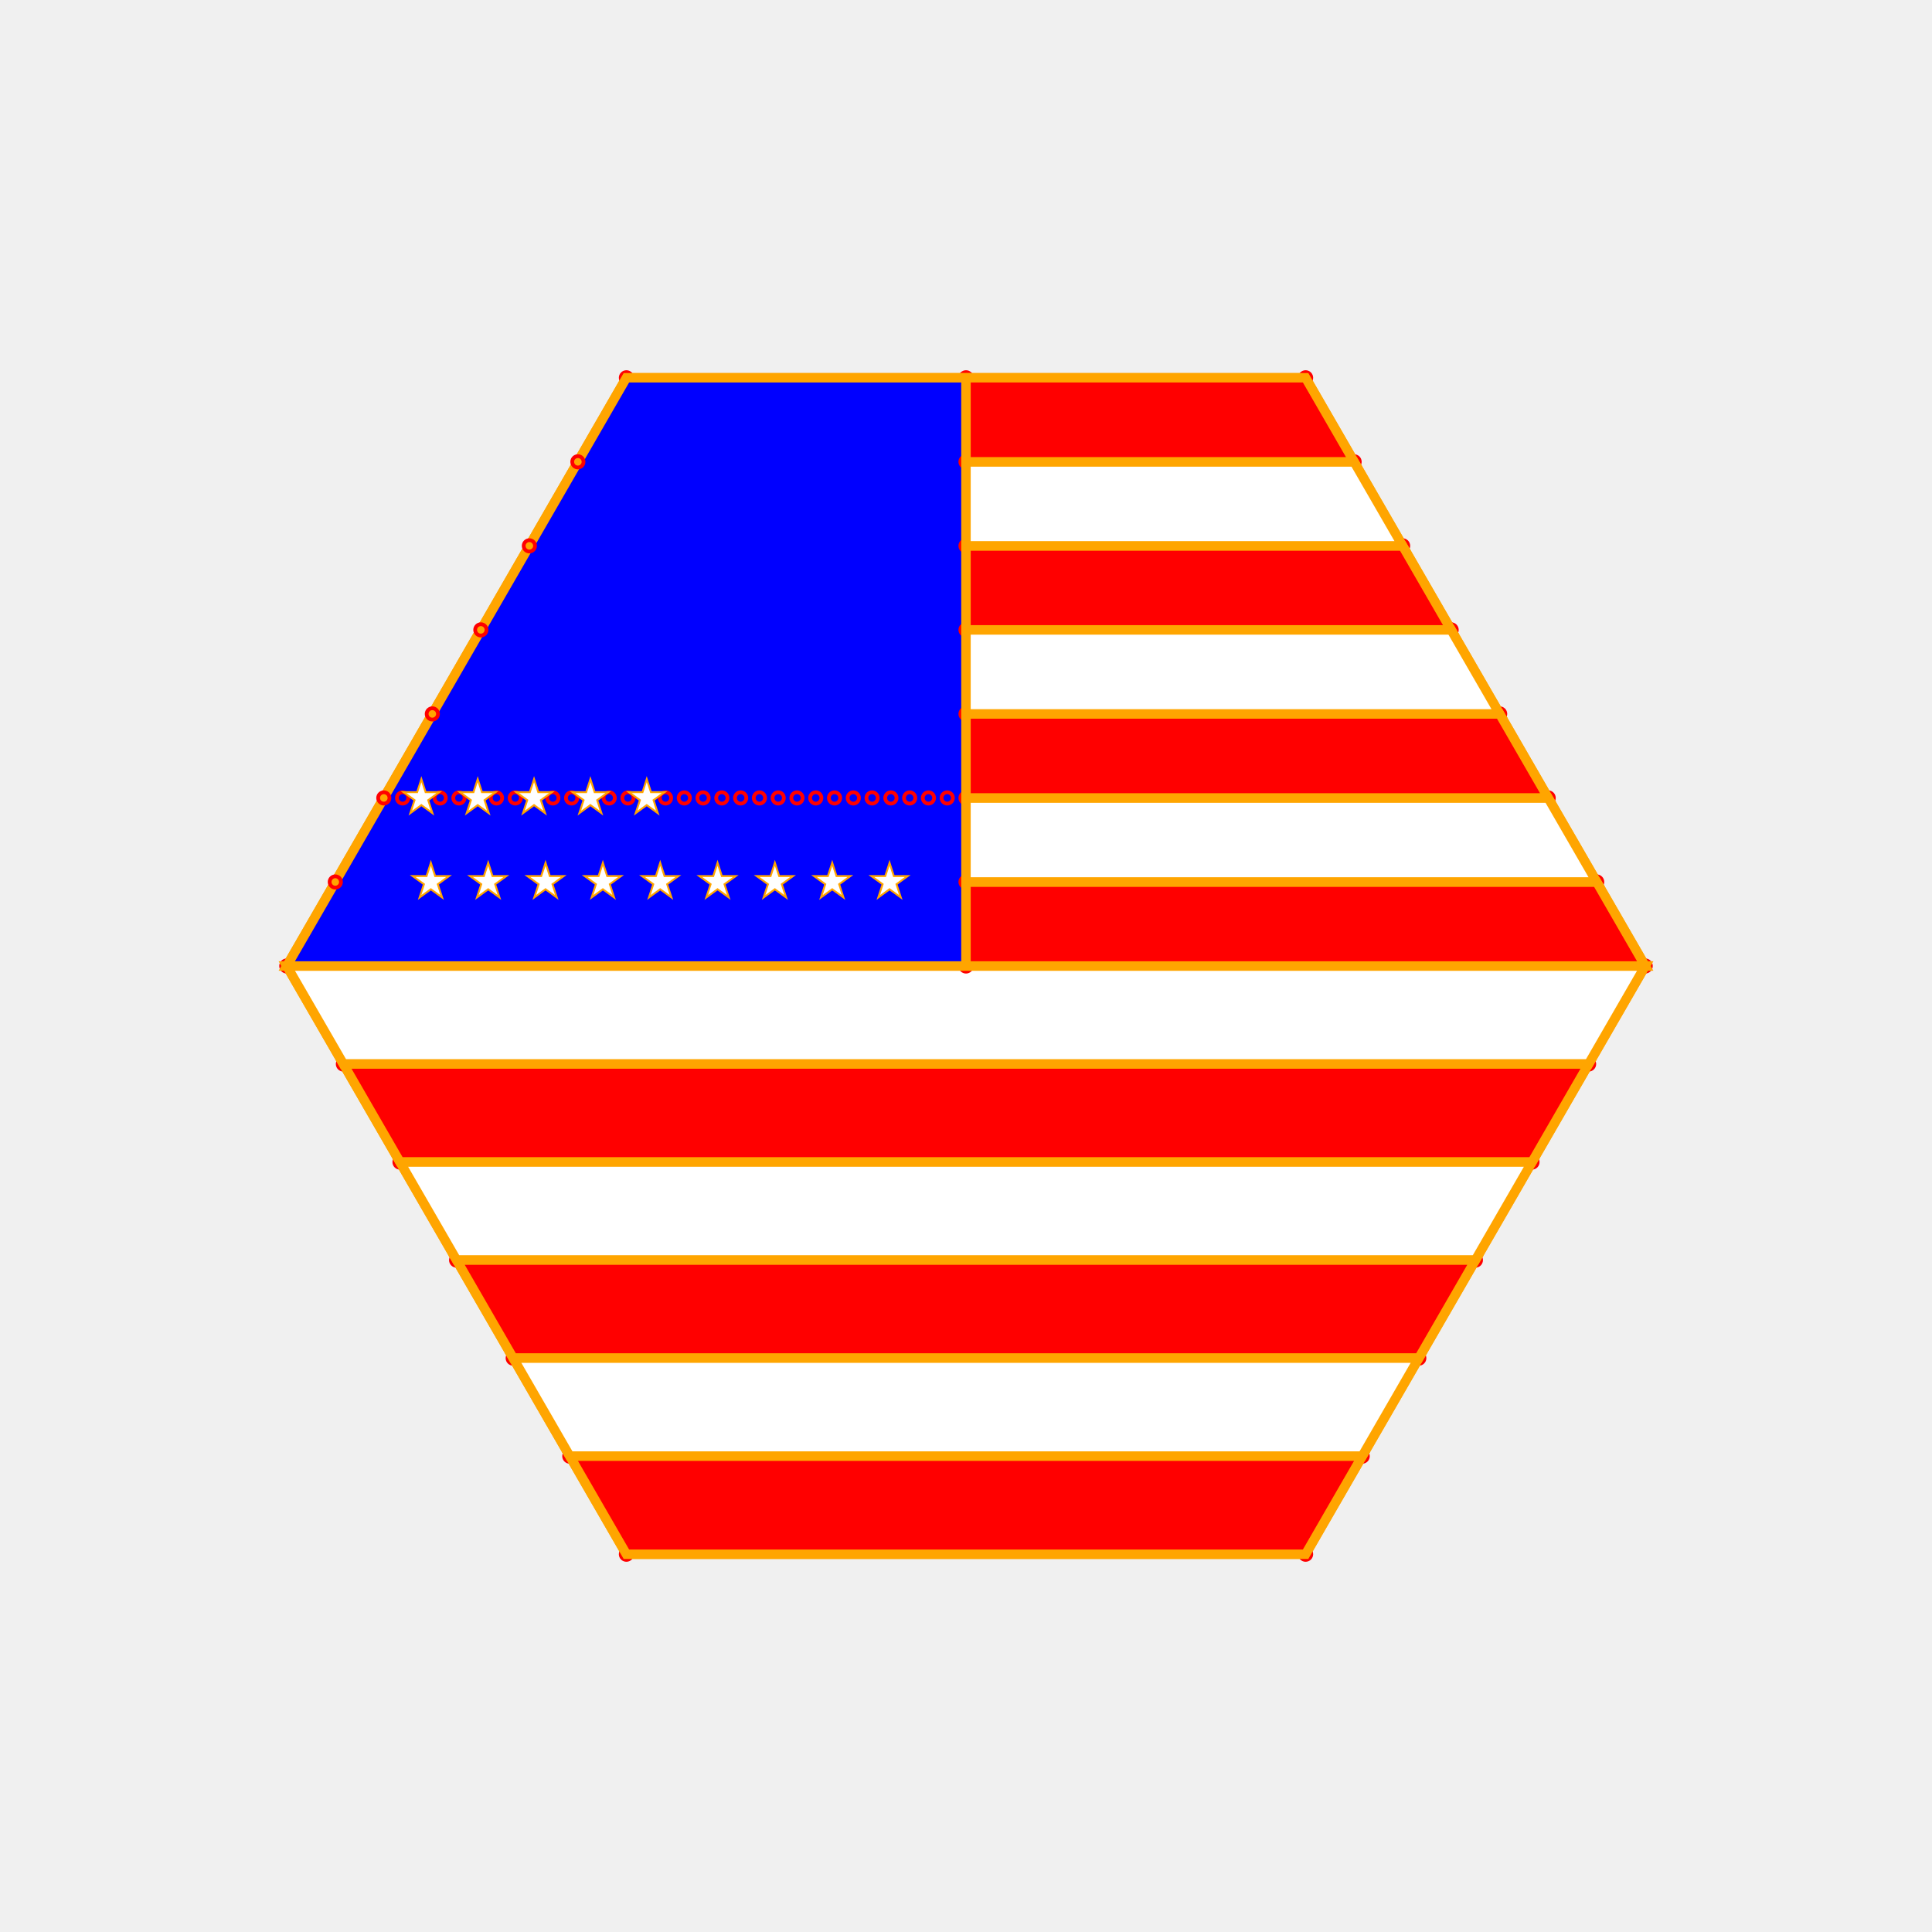
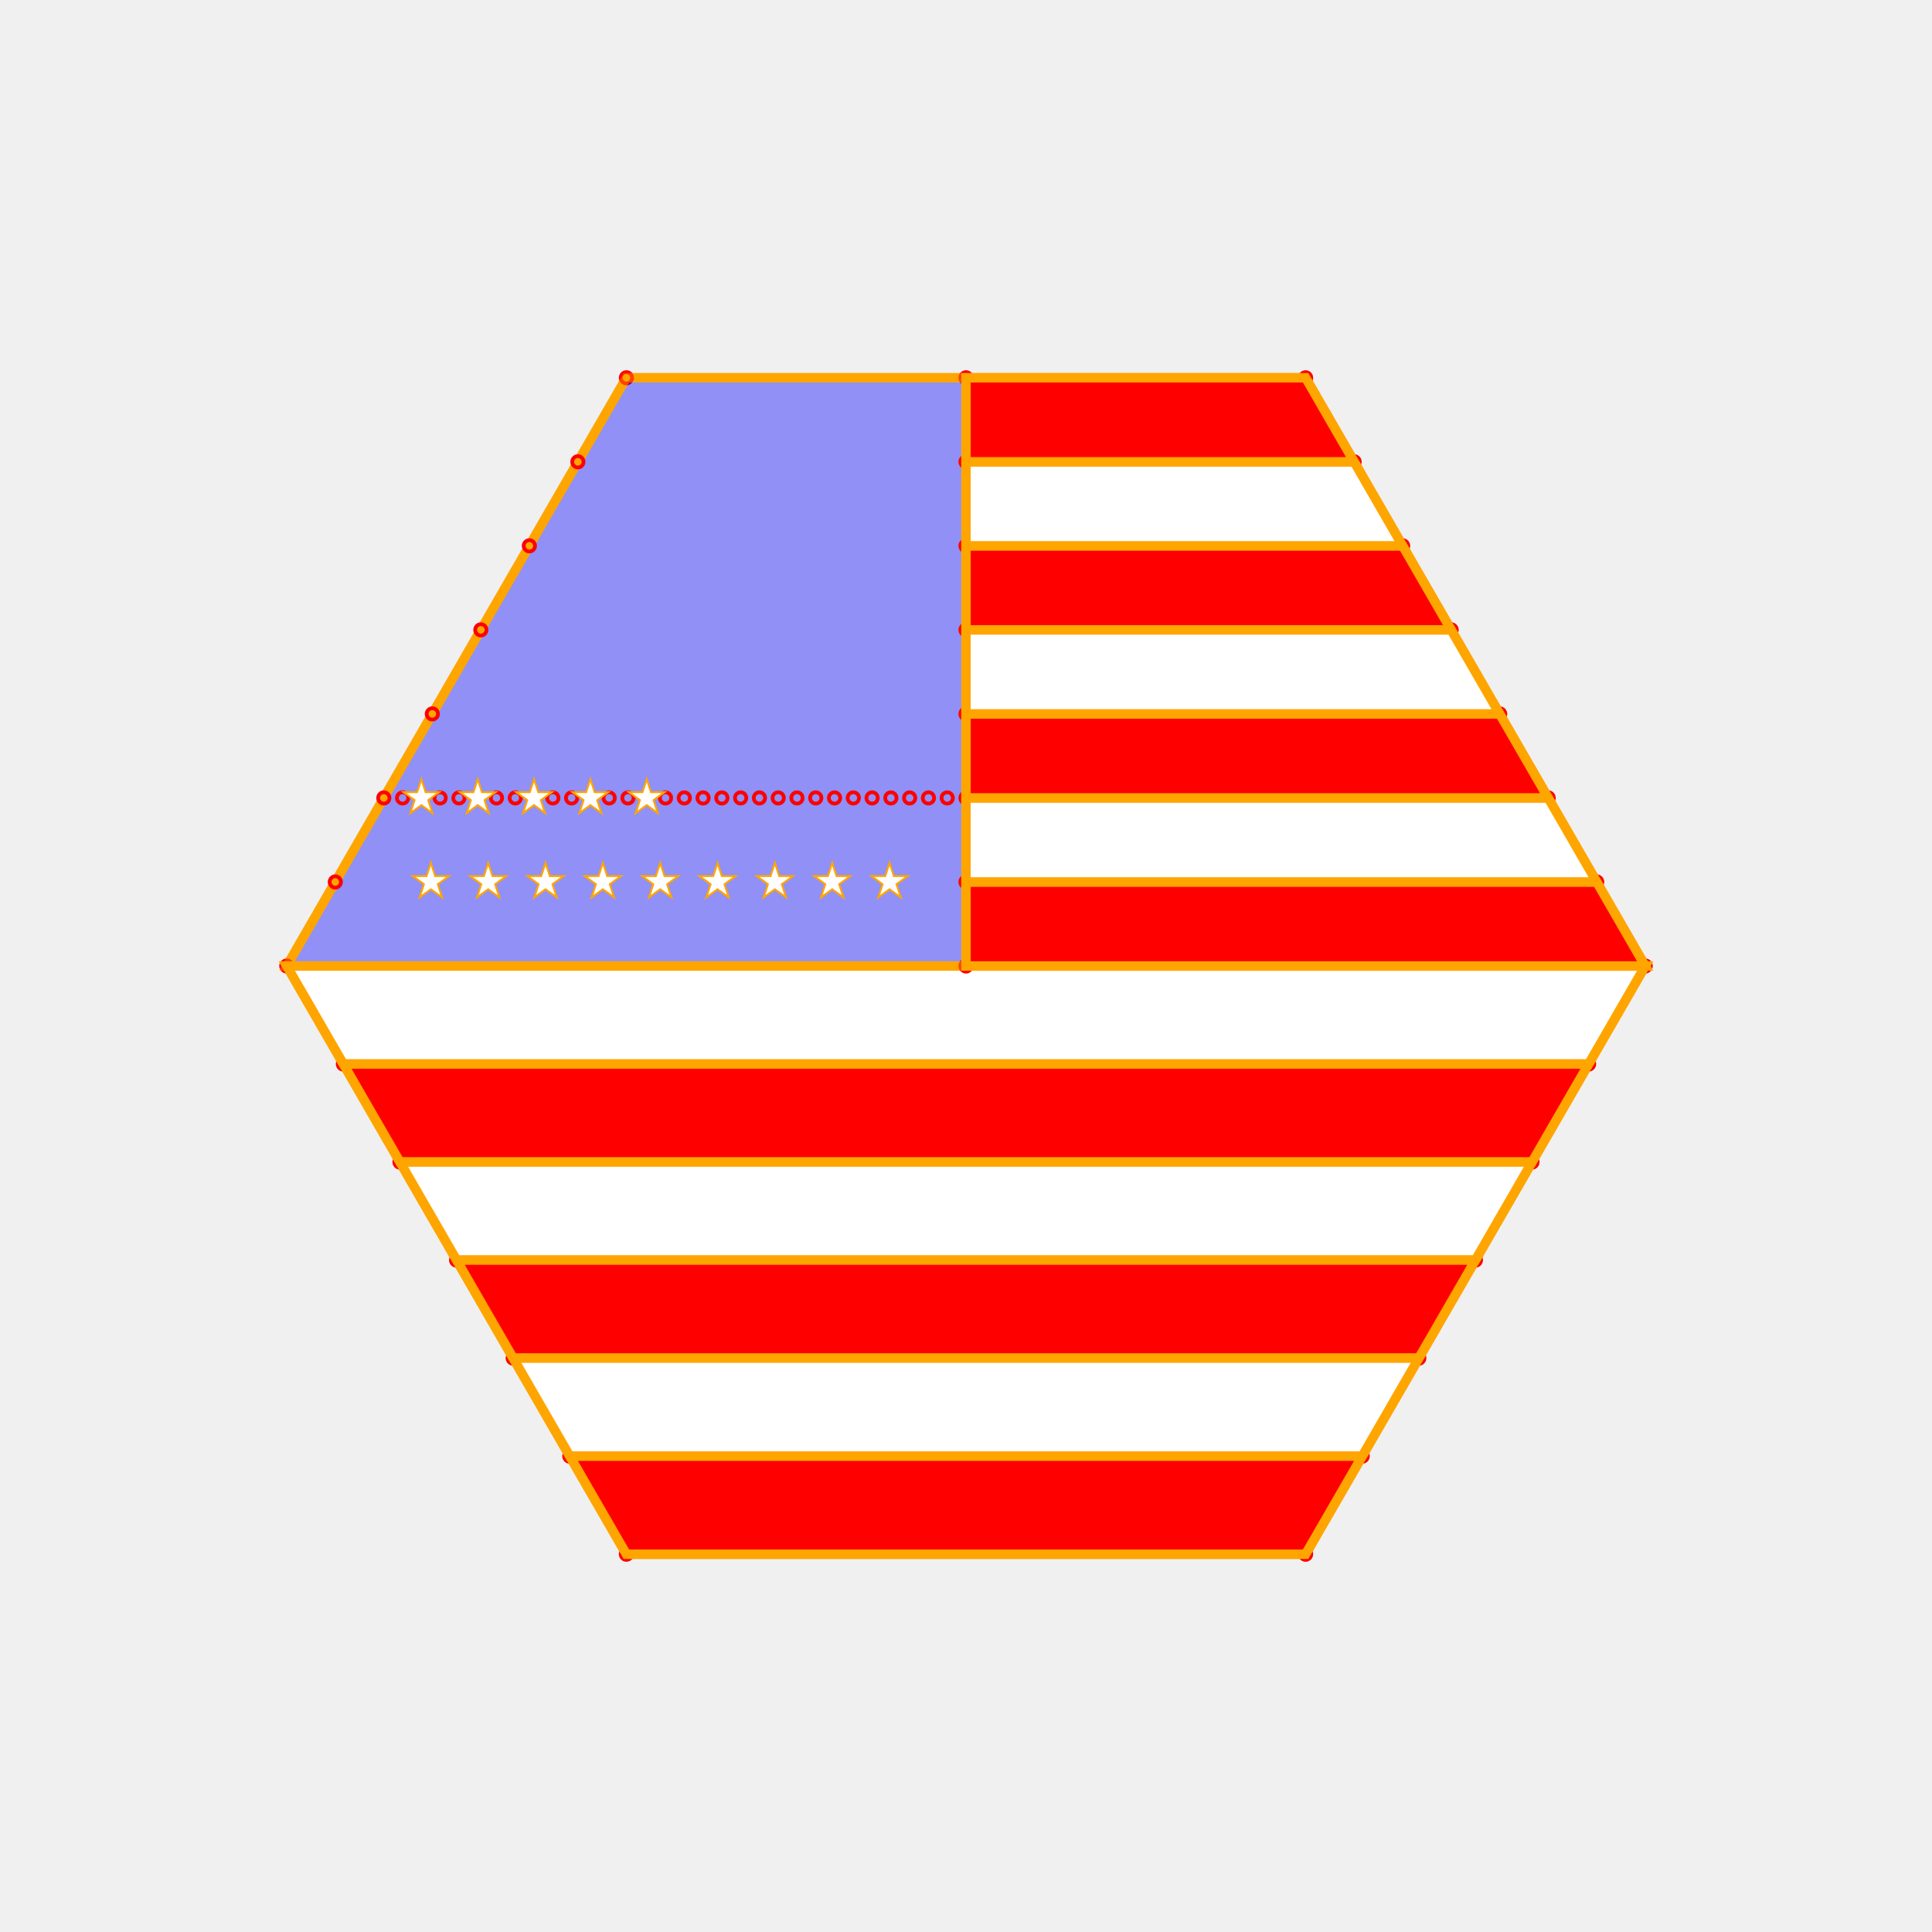
<svg xmlns="http://www.w3.org/2000/svg" width="1024" height="1024" desc="Created by KTab" version="1.2">
-   <path stroke="orange" stroke-width="5" fill="none" d="M 692.0 200.231 L 332.0 200.231 L 152.0 512.0 L 332.0 823.769 L 692.0 823.769 L 872.0 512.0 Z" />
+   <path stroke="orange" stroke-width="5" fill="none" opacity="1.0" d="M 692.0 200.231 L 332.0 200.231 L 152.0 512.0 L 332.0 823.769 L 692.0 823.769 L 872.0 512.0 Z" />
  <circle cx="872.0" cy="512.0" r="3" fill="none" stroke="red" stroke-width="2" />
  <circle cx="152.0" cy="512.0" r="3" fill="none" stroke="red" stroke-width="2" />
  <circle cx="692.0" cy="823.769" r="3" fill="none" stroke="red" stroke-width="2" />
  <circle cx="332.0" cy="823.769" r="3" fill="none" stroke="red" stroke-width="2" />
  <circle cx="722" cy="771.808" r="3" fill="none" stroke="red" stroke-width="2" />
  <circle cx="752" cy="719.846" r="3" fill="none" stroke="red" stroke-width="2" />
  <circle cx="782" cy="667.885" r="3" fill="none" stroke="red" stroke-width="2" />
  <circle cx="812.0" cy="615.923" r="3" fill="none" stroke="red" stroke-width="2" />
  <circle cx="842" cy="563.962" r="3" fill="none" stroke="red" stroke-width="2" />
  <circle cx="302" cy="771.808" r="3" fill="none" stroke="red" stroke-width="2" />
  <circle cx="272" cy="719.846" r="3" fill="none" stroke="red" stroke-width="2" />
  <circle cx="242" cy="667.885" r="3" fill="none" stroke="red" stroke-width="2" />
  <circle cx="212" cy="615.923" r="3" fill="none" stroke="red" stroke-width="2" />
  <circle cx="182" cy="563.962" r="3" fill="none" stroke="red" stroke-width="2" />
-   <path stroke="orange" stroke-width="5" fill="white" d="M 182 563.962 L 842 563.962 L 872.0 512.0 L 152.0 512.0 Z" />
-   <path stroke="orange" stroke-width="5" fill="red" d="M 212 615.923 L 812.0 615.923 L 842 563.962 L 182 563.962 Z" />
-   <path stroke="orange" stroke-width="5" fill="white" d="M 242 667.885 L 782 667.885 L 812.0 615.923 L 212 615.923 Z" />
-   <path stroke="orange" stroke-width="5" fill="red" d="M 272 719.846 L 752 719.846 L 782 667.885 L 242 667.885 Z" />
-   <path stroke="orange" stroke-width="5" fill="white" d="M 302 771.808 L 722 771.808 L 752 719.846 L 272 719.846 Z" />
-   <path stroke="orange" stroke-width="5" fill="red" d="M 332.0 823.769 L 692.0 823.769 L 722 771.808 L 302 771.808 Z" />
+   <path stroke="orange" stroke-width="5" fill="white" opacity="1.0" d="M 182 563.962 L 842 563.962 L 872.0 512.0 L 152.0 512.0 Z" />
+   <path stroke="orange" stroke-width="5" fill="red" opacity="1.0" d="M 212 615.923 L 812.0 615.923 L 842 563.962 L 182 563.962 Z" />
+   <path stroke="orange" stroke-width="5" fill="white" opacity="1.0" d="M 242 667.885 L 782 667.885 L 812.0 615.923 L 212 615.923 Z" />
+   <path stroke="orange" stroke-width="5" fill="red" opacity="1.0" d="M 272 719.846 L 752 719.846 L 782 667.885 L 242 667.885 Z" />
+   <path stroke="orange" stroke-width="5" fill="white" opacity="1.0" d="M 302 771.808 L 722 771.808 L 752 719.846 L 272 719.846 Z" />
+   <path stroke="orange" stroke-width="5" fill="red" opacity="1.0" d="M 332.0 823.769 L 692.0 823.769 L 722 771.808 L 302 771.808 Z" />
  <circle cx="692.0" cy="200.231" r="3" fill="none" stroke="red" stroke-width="2" />
  <circle cx="717.714" cy="244.769" r="3" fill="none" stroke="red" stroke-width="2" />
  <circle cx="743.429" cy="289.308" r="3" fill="none" stroke="red" stroke-width="2" />
  <circle cx="769.143" cy="333.846" r="3" fill="none" stroke="red" stroke-width="2" />
  <circle cx="794.857" cy="378.385" r="3" fill="none" stroke="red" stroke-width="2" />
  <circle cx="820.571" cy="422.923" r="3" fill="none" stroke="red" stroke-width="2" />
  <circle cx="846.286" cy="467.462" r="3" fill="none" stroke="red" stroke-width="2" />
  <circle cx="332.0" cy="200.231" r="3" fill="none" stroke="red" stroke-width="2" />
  <circle cx="512.0" cy="512.0" r="3" fill="none" stroke="red" stroke-width="2" />
  <circle cx="512.0" cy="200.231" r="3" fill="none" stroke="red" stroke-width="2" />
  <path d="M 512.0 512.0 L 512.0 200.231" stroke="orange" stroke-width="5" />
-   <path stroke="orange" stroke-width="5" fill="blue" d="M 512.0 512.0 L 512.0 200.231 L 332.0 200.231 L 152.0 512.0 Z" />
+   <path stroke="orange" stroke-width="5" fill="blue" opacity="0.4" d="M 512.0 512.0 L 512.0 200.231 L 332.0 200.231 L 152.0 512.0 Z" />
  <circle cx="512.0" cy="244.769" r="3" fill="none" stroke="red" stroke-width="2" />
  <circle cx="512.0" cy="289.308" r="3" fill="none" stroke="red" stroke-width="2" />
  <circle cx="512.0" cy="333.846" r="3" fill="none" stroke="red" stroke-width="2" />
  <circle cx="512.0" cy="378.385" r="3" fill="none" stroke="red" stroke-width="2" />
  <circle cx="512" cy="422.923" r="3" fill="none" stroke="red" stroke-width="2" />
  <circle cx="512" cy="467.462" r="3" fill="none" stroke="red" stroke-width="2" />
-   <path stroke="orange" stroke-width="5" fill="red" d="M 872.0 512.0 L 846.286 467.462 L 512 467.462 L 512.0 512.0 Z" />
-   <path stroke="orange" stroke-width="5" fill="white" d="M 846.286 467.462 L 820.571 422.923 L 512 422.923 L 512 467.462 Z" />
-   <path stroke="orange" stroke-width="5" fill="red" d="M 820.571 422.923 L 794.857 378.385 L 512.0 378.385 L 512 422.923 Z" />
-   <path stroke="orange" stroke-width="5" fill="white" d="M 794.857 378.385 L 769.143 333.846 L 512.0 333.846 L 512.0 378.385 Z" />
-   <path stroke="orange" stroke-width="5" fill="red" d="M 769.143 333.846 L 743.429 289.308 L 512.0 289.308 L 512.0 333.846 Z" />
-   <path stroke="orange" stroke-width="5" fill="white" d="M 743.429 289.308 L 717.714 244.769 L 512.0 244.769 L 512.0 289.308 Z" />
-   <path stroke="orange" stroke-width="5" fill="red" d="M 717.714 244.769 L 692.0 200.231 L 512.0 200.231 L 512.0 244.769 Z" />
+   <path stroke="orange" stroke-width="5" fill="red" opacity="1.0" d="M 872.0 512.0 L 846.286 467.462 L 512 467.462 L 512.0 512.0 Z" />
+   <path stroke="orange" stroke-width="5" fill="white" opacity="1.0" d="M 846.286 467.462 L 820.571 422.923 L 512 422.923 L 512 467.462 Z" />
+   <path stroke="orange" stroke-width="5" fill="red" opacity="1.0" d="M 820.571 422.923 L 794.857 378.385 L 512.0 378.385 L 512 422.923 Z" />
+   <path stroke="orange" stroke-width="5" fill="white" opacity="1.0" d="M 794.857 378.385 L 769.143 333.846 L 512.0 333.846 L 512.0 378.385 Z" />
+   <path stroke="orange" stroke-width="5" fill="red" opacity="1.0" d="M 769.143 333.846 L 743.429 289.308 L 512.0 289.308 L 512.0 333.846 Z" />
+   <path stroke="orange" stroke-width="5" fill="white" opacity="1.0" d="M 743.429 289.308 L 717.714 244.769 L 512.0 244.769 L 512.0 289.308 Z" />
+   <path stroke="orange" stroke-width="5" fill="red" opacity="1.0" d="M 717.714 244.769 L 692.0 200.231 L 512.0 200.231 L 512.0 244.769 Z" />
  <circle cx="306.286" cy="244.769" r="3" fill="none" stroke="red" stroke-width="2" />
  <circle cx="280.571" cy="289.308" r="3" fill="none" stroke="red" stroke-width="2" />
  <circle cx="254.857" cy="333.846" r="3" fill="none" stroke="red" stroke-width="2" />
  <circle cx="229.143" cy="378.385" r="3" fill="none" stroke="red" stroke-width="2" />
  <circle cx="203.429" cy="422.923" r="3" fill="none" stroke="red" stroke-width="2" />
  <circle cx="177.714" cy="467.462" r="3" fill="none" stroke="red" stroke-width="2" />
-   <path stroke="orange" stroke-width="1" fill="white" d="M 228.364 457.332 L 226.089 464.331 L 218.73 464.331 L 224.684 468.657 L 222.409 475.657 L 228.364 471.331 L 234.318 475.657 L 232.044 468.657 L 237.998 464.331 L 230.638 464.331 Z" />
-   <path stroke="orange" stroke-width="1" fill="white" d="M 258.753 457.332 L 256.479 464.331 L 249.119 464.331 L 255.073 468.657 L 252.799 475.657 L 258.753 471.331 L 264.707 475.657 L 262.433 468.657 L 268.387 464.331 L 261.028 464.331 Z" />
-   <path stroke="orange" stroke-width="1" fill="white" d="M 289.143 457.332 L 286.869 464.331 L 279.509 464.331 L 285.463 468.657 L 283.189 475.657 L 289.143 471.331 L 295.097 475.657 L 292.823 468.657 L 298.777 464.331 L 291.417 464.331 Z" />
-   <path stroke="orange" stroke-width="1" fill="white" d="M 319.532 457.332 L 317.258 464.331 L 309.898 464.331 L 315.853 468.657 L 313.578 475.657 L 319.532 471.331 L 325.487 475.657 L 323.212 468.657 L 329.167 464.331 L 321.807 464.331 Z" />
-   <path stroke="orange" stroke-width="1" fill="white" d="M 349.922 457.332 L 347.648 464.331 L 340.288 464.331 L 346.242 468.657 L 343.968 475.657 L 349.922 471.331 L 355.876 475.657 L 353.602 468.657 L 359.556 464.331 L 352.196 464.331 Z" />
-   <path stroke="orange" stroke-width="1" fill="white" d="M 380.312 457.332 L 378.037 464.331 L 370.678 464.331 L 376.632 468.657 L 374.358 475.657 L 380.312 471.331 L 386.266 475.657 L 383.992 468.657 L 389.946 464.331 L 382.586 464.331 Z" />
-   <path stroke="orange" stroke-width="1" fill="white" d="M 410.701 457.332 L 408.427 464.331 L 401.067 464.331 L 407.021 468.657 L 404.747 475.657 L 410.701 471.331 L 416.655 475.657 L 414.381 468.657 L 420.335 464.331 L 412.976 464.331 Z" />
-   <path stroke="orange" stroke-width="1" fill="white" d="M 441.091 457.332 L 438.817 464.331 L 431.457 464.331 L 437.411 468.657 L 435.137 475.657 L 441.091 471.331 L 447.045 475.657 L 444.771 468.657 L 450.725 464.331 L 443.365 464.331 Z" />
-   <path stroke="orange" stroke-width="1" fill="white" d="M 471.481 457.332 L 469.206 464.331 L 461.846 464.331 L 467.801 468.657 L 465.526 475.657 L 471.481 471.331 L 477.435 475.657 L 475.16 468.657 L 481.115 464.331 L 473.755 464.331 Z" />
+   <path stroke="orange" stroke-width="1" fill="white" opacity="1.0" d="M 228.364 457.332 L 226.089 464.331 L 218.73 464.331 L 224.684 468.657 L 222.409 475.657 L 228.364 471.331 L 234.318 475.657 L 232.044 468.657 L 237.998 464.331 L 230.638 464.331 Z" />
+   <path stroke="orange" stroke-width="1" fill="white" opacity="1.0" d="M 258.753 457.332 L 256.479 464.331 L 249.119 464.331 L 255.073 468.657 L 252.799 475.657 L 258.753 471.331 L 264.707 475.657 L 262.433 468.657 L 268.387 464.331 L 261.028 464.331 Z" />
+   <path stroke="orange" stroke-width="1" fill="white" opacity="1.0" d="M 289.143 457.332 L 286.869 464.331 L 279.509 464.331 L 285.463 468.657 L 283.189 475.657 L 289.143 471.331 L 295.097 475.657 L 292.823 468.657 L 298.777 464.331 L 291.417 464.331 Z" />
+   <path stroke="orange" stroke-width="1" fill="white" opacity="1.0" d="M 319.532 457.332 L 317.258 464.331 L 309.898 464.331 L 315.853 468.657 L 313.578 475.657 L 319.532 471.331 L 325.487 475.657 L 323.212 468.657 L 329.167 464.331 L 321.807 464.331 Z" />
+   <path stroke="orange" stroke-width="1" fill="white" opacity="1.0" d="M 349.922 457.332 L 347.648 464.331 L 340.288 464.331 L 346.242 468.657 L 343.968 475.657 L 349.922 471.331 L 355.876 475.657 L 353.602 468.657 L 359.556 464.331 L 352.196 464.331 Z" />
+   <path stroke="orange" stroke-width="1" fill="white" opacity="1.0" d="M 380.312 457.332 L 378.037 464.331 L 370.678 464.331 L 376.632 468.657 L 374.358 475.657 L 380.312 471.331 L 386.266 475.657 L 383.992 468.657 L 389.946 464.331 L 382.586 464.331 Z" />
+   <path stroke="orange" stroke-width="1" fill="white" opacity="1.0" d="M 410.701 457.332 L 408.427 464.331 L 401.067 464.331 L 407.021 468.657 L 404.747 475.657 L 410.701 471.331 L 416.655 475.657 L 414.381 468.657 L 420.335 464.331 L 412.976 464.331 Z" />
+   <path stroke="orange" stroke-width="1" fill="white" opacity="1.0" d="M 441.091 457.332 L 438.817 464.331 L 431.457 464.331 L 437.411 468.657 L 435.137 475.657 L 441.091 471.331 L 447.045 475.657 L 444.771 468.657 L 450.725 464.331 L 443.365 464.331 Z" />
+   <path stroke="orange" stroke-width="1" fill="white" opacity="1.0" d="M 471.481 457.332 L 469.206 464.331 L 461.846 464.331 L 467.801 468.657 L 465.526 475.657 L 471.481 471.331 L 477.435 475.657 L 475.16 468.657 L 481.115 464.331 L 473.755 464.331 Z" />
  <circle cx="502.046" cy="422.923" r="3" fill="none" stroke="red" stroke-width="2" />
  <circle cx="492.092" cy="422.923" r="3" fill="none" stroke="red" stroke-width="2" />
  <circle cx="482.138" cy="422.923" r="3" fill="none" stroke="red" stroke-width="2" />
  <circle cx="472.184" cy="422.923" r="3" fill="none" stroke="red" stroke-width="2" />
  <circle cx="462.23" cy="422.923" r="3" fill="none" stroke="red" stroke-width="2" />
  <circle cx="452.276" cy="422.923" r="3" fill="none" stroke="red" stroke-width="2" />
  <circle cx="442.323" cy="422.923" r="3" fill="none" stroke="red" stroke-width="2" />
  <circle cx="432.369" cy="422.923" r="3" fill="none" stroke="red" stroke-width="2" />
  <circle cx="422.415" cy="422.923" r="3" fill="none" stroke="red" stroke-width="2" />
  <circle cx="412.461" cy="422.923" r="3" fill="none" stroke="red" stroke-width="2" />
  <circle cx="402.507" cy="422.923" r="3" fill="none" stroke="red" stroke-width="2" />
  <circle cx="392.553" cy="422.923" r="3" fill="none" stroke="red" stroke-width="2" />
  <circle cx="382.599" cy="422.923" r="3" fill="none" stroke="red" stroke-width="2" />
  <circle cx="372.645" cy="422.923" r="3" fill="none" stroke="red" stroke-width="2" />
  <circle cx="362.691" cy="422.923" r="3" fill="none" stroke="red" stroke-width="2" />
  <circle cx="352.737" cy="422.923" r="3" fill="none" stroke="red" stroke-width="2" />
  <circle cx="342.783" cy="422.923" r="3" fill="none" stroke="red" stroke-width="2" />
  <circle cx="332.829" cy="422.923" r="3" fill="none" stroke="red" stroke-width="2" />
  <circle cx="322.876" cy="422.923" r="3" fill="none" stroke="red" stroke-width="2" />
  <circle cx="312.922" cy="422.923" r="3" fill="none" stroke="red" stroke-width="2" />
  <circle cx="302.968" cy="422.923" r="3" fill="none" stroke="red" stroke-width="2" />
  <circle cx="293.014" cy="422.923" r="3" fill="none" stroke="red" stroke-width="2" />
  <circle cx="283.06" cy="422.923" r="3" fill="none" stroke="red" stroke-width="2" />
  <circle cx="273.106" cy="422.923" r="3" fill="none" stroke="red" stroke-width="2" />
  <circle cx="263.152" cy="422.923" r="3" fill="none" stroke="red" stroke-width="2" />
  <circle cx="253.198" cy="422.923" r="3" fill="none" stroke="red" stroke-width="2" />
  <circle cx="243.244" cy="422.923" r="3" fill="none" stroke="red" stroke-width="2" />
  <circle cx="233.29" cy="422.923" r="3" fill="none" stroke="red" stroke-width="2" />
  <circle cx="223.336" cy="422.923" r="3" fill="none" stroke="red" stroke-width="2" />
  <circle cx="213.382" cy="422.923" r="3" fill="none" stroke="red" stroke-width="2" />
-   <path stroke="orange" stroke-width="1" fill="white" d="M 223.336 412.969 L 221.102 419.847 L 213.87 419.847 L 219.72 424.098 L 217.486 430.976 L 223.336 426.725 L 229.187 430.976 L 226.952 424.098 L 232.803 419.847 L 225.571 419.847 Z" />
-   <path stroke="orange" stroke-width="1" fill="white" d="M 253.198 412.969 L 250.963 419.847 L 243.731 419.847 L 249.582 424.098 L 247.347 430.976 L 253.198 426.725 L 259.049 430.976 L 256.814 424.098 L 262.665 419.847 L 255.433 419.847 Z" />
-   <path stroke="orange" stroke-width="1" fill="white" d="M 283.06 412.969 L 280.825 419.847 L 273.593 419.847 L 279.444 424.098 L 277.209 430.976 L 283.06 426.725 L 288.911 430.976 L 286.676 424.098 L 292.527 419.847 L 285.295 419.847 Z" />
-   <path stroke="orange" stroke-width="1" fill="white" d="M 312.922 412.969 L 310.687 419.847 L 303.455 419.847 L 309.306 424.098 L 307.071 430.976 L 312.922 426.725 L 318.772 430.976 L 316.538 424.098 L 322.388 419.847 L 315.156 419.847 Z" />
-   <path stroke="orange" stroke-width="1" fill="white" d="M 342.783 412.969 L 340.549 419.847 L 333.317 419.847 L 339.167 424.098 L 336.933 430.976 L 342.783 426.725 L 348.634 430.976 L 346.399 424.098 L 352.25 419.847 L 345.018 419.847 Z" />
+   <path stroke="orange" stroke-width="1" fill="white" opacity="1.0" d="M 223.336 412.969 L 221.102 419.847 L 213.87 419.847 L 219.72 424.098 L 217.486 430.976 L 223.336 426.725 L 229.187 430.976 L 226.952 424.098 L 232.803 419.847 L 225.571 419.847 Z" />
+   <path stroke="orange" stroke-width="1" fill="white" opacity="1.0" d="M 253.198 412.969 L 250.963 419.847 L 243.731 419.847 L 249.582 424.098 L 247.347 430.976 L 253.198 426.725 L 259.049 430.976 L 256.814 424.098 L 262.665 419.847 L 255.433 419.847 Z" />
+   <path stroke="orange" stroke-width="1" fill="white" opacity="1.0" d="M 283.06 412.969 L 280.825 419.847 L 273.593 419.847 L 279.444 424.098 L 277.209 430.976 L 283.06 426.725 L 288.911 430.976 L 286.676 424.098 L 292.527 419.847 L 285.295 419.847 Z" />
+   <path stroke="orange" stroke-width="1" fill="white" opacity="1.0" d="M 312.922 412.969 L 310.687 419.847 L 303.455 419.847 L 309.306 424.098 L 307.071 430.976 L 312.922 426.725 L 318.772 430.976 L 316.538 424.098 L 322.388 419.847 L 315.156 419.847 Z" />
+   <path stroke="orange" stroke-width="1" fill="white" opacity="1.0" d="M 342.783 412.969 L 340.549 419.847 L 333.317 419.847 L 339.167 424.098 L 336.933 430.976 L 342.783 426.725 L 348.634 430.976 L 346.399 424.098 L 352.25 419.847 L 345.018 419.847 Z" />
</svg>
